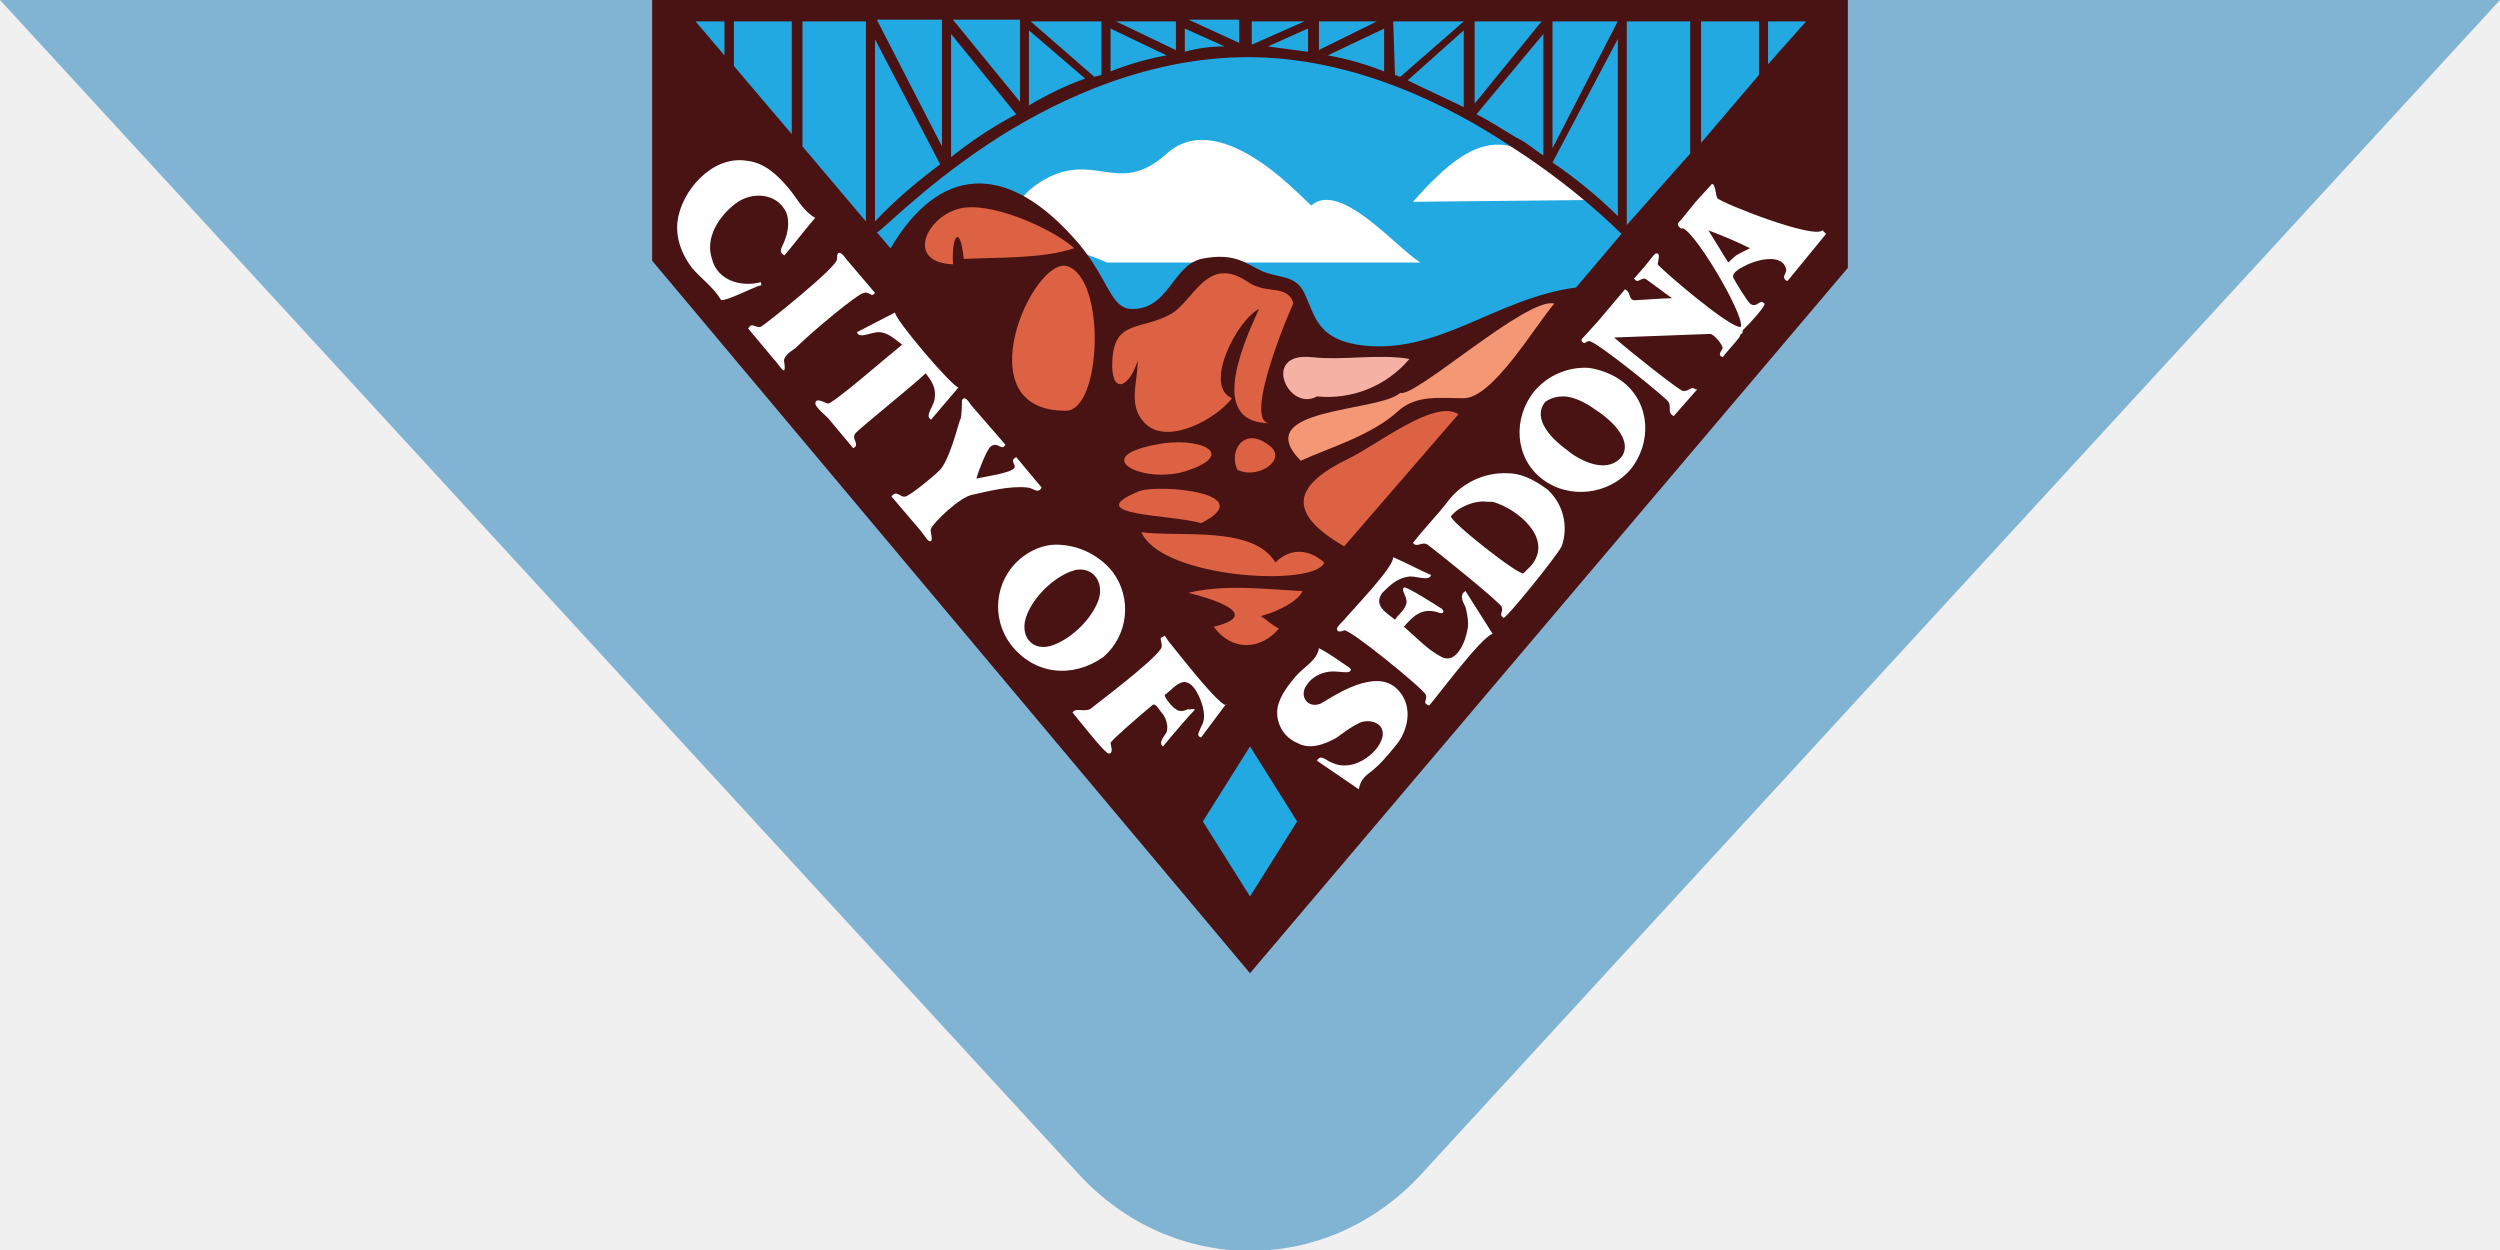
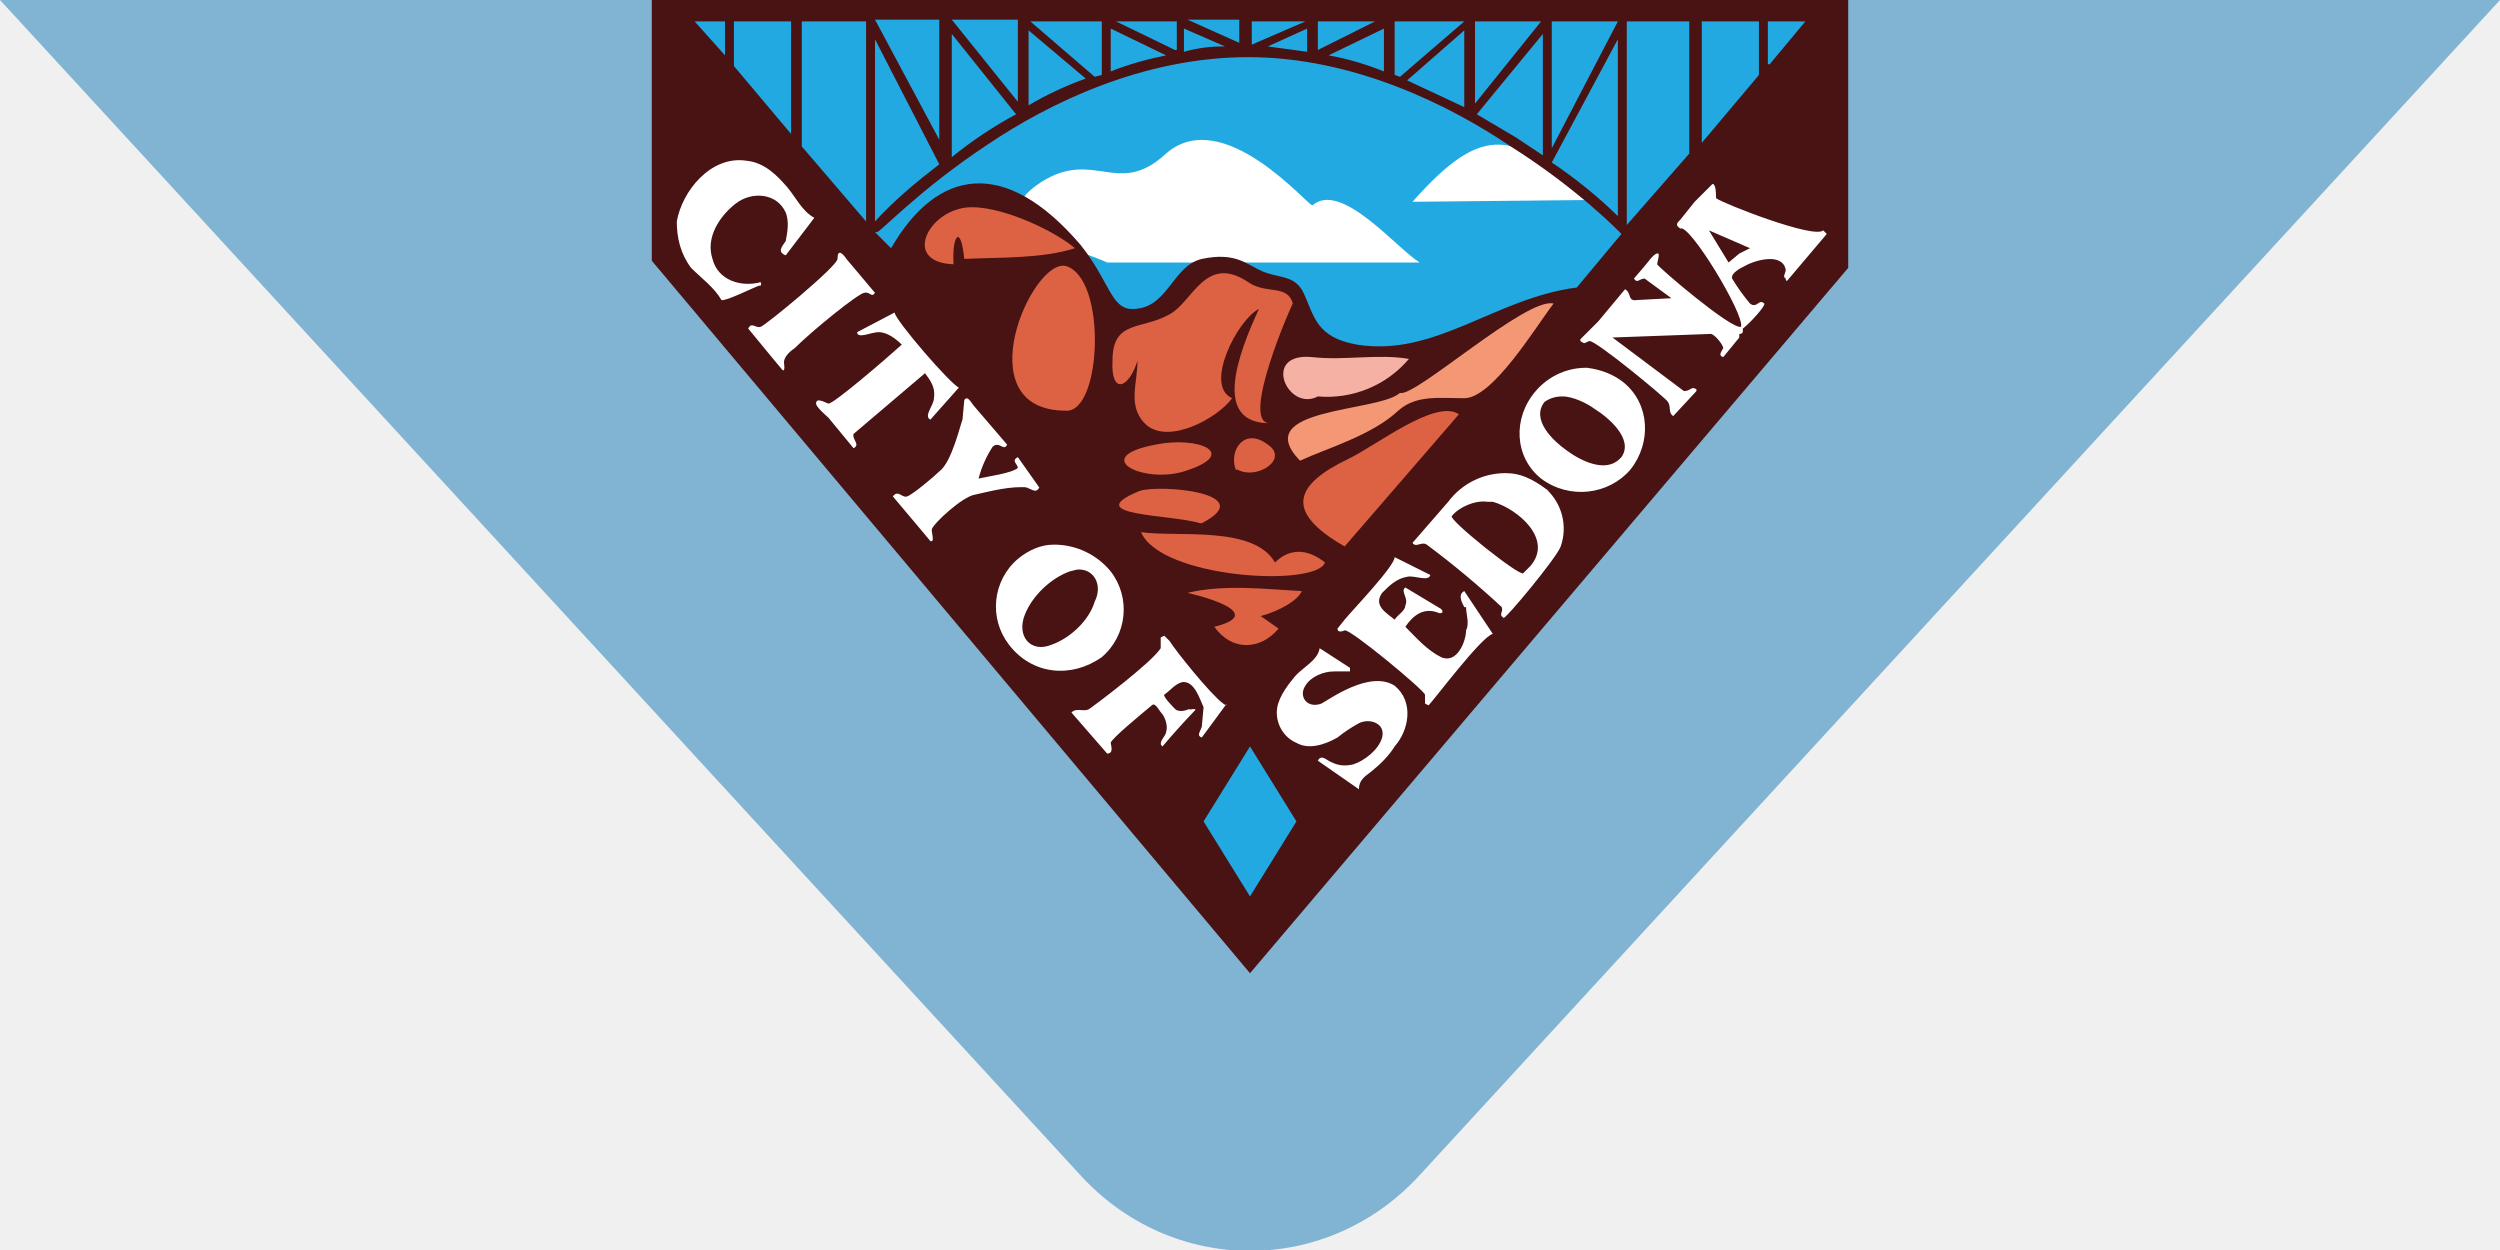
<svg xmlns="http://www.w3.org/2000/svg" width="140" height="70" fill="none">
  <g clip-path="url(#a)">
-     <path fill="#81B3D3" d="M140 0H0l60.36 65.7c5.28 5.8 14 5.8 19.28 0L140 0Z" />
-     <path fill="#23A9E1" d="M37.23.5 69.8 38.4 102.26.7 37.23.5Z" />
-     <path fill="#fff" d="M61.99 14.7h17.55c-1.32-.8-4.47-4.6-6.1-3.2-.1.1-4.96-5.7-8.1-2.9-2.75 2.5-4.06-.3-7.1 1.6-3.66 2.4 2.02 3.7 3.75 4.5Zm27.08-3.5-9.94.1c3.96-4.5 5.68-4 9.94-.1Z" />
-     <path fill="#491213" d="M99.01 3.6V1.2h2.13l-2.13 2.4ZM49.11 13c.1.1 2.43-2.4 6.18-4.9 3.45-2.3 8.72-4.9 14.6-4.9 5.9 0 11.27 2.7 14.72 5 3.75 2.4 6.09 4.8 6.19 4.9l-2.54 3c-4.56.6-7.81 3.9-12.27 3.2-2.24-.4-2.34-1.6-2.95-2.9-.5-1-1.32-.8-2.33-1.2-.91-.4-1.52-1.1-3.45-.7-1.62.4-1.83 2.9-3.96 2.8-1.11-.1-1.21-1.6-2.84-3.6-4.16-4.9-7.95-4.29-10.59.21L49.1 13ZM40.57 1.2v1.9l-1.62-1.9h1.62Zm54.68 0h3.25v3L95.26 8V1.2ZM91.1 12.6V1.2h3.55v7.4l-3.55 4Zm-.5-10.4v9.9a26.33 26.33 0 0 0-3.66-3l3.65-6.9Zm-4.17-.3v6.8c-.5-.3-.9-.7-1.52-1-.7-.4-1.42-.9-2.23-1.3l3.75-4.5Zm-4.46-.2V6c-1.01-.5-2.13-1-3.14-1.5l3.14-2.8Zm.61-.5h3.75l-3.75 4.6V1.2Zm4.36 0h3.65l-3.65 7.1V1.2Zm-8.93 0h3.96l-3.55 3.1c-.1 0-.2-.1-.3-.1l-.1-3Zm-.5.4V4c-1.02-.4-2.03-.7-3.15-.9l3.15-1.5Zm-4.26 0v1.3L71 2.6l2.24-1Zm-6.9 0 2.23 1c-.81 0-1.52.1-2.23.3V1.6Zm-4.16 0 3.14 1.5c-1.11.2-2.13.5-3.14.9V1.6Zm3.65 1.2L62.5 1.2h3.35v1.6Zm3.55-.4-2.84-1.3h2.84v1.3Zm.71-1.2h2.94L70.1 2.5V1.2Zm3.76 0h3.24l-3.24 1.6V1.2ZM61.28 4.3l-3.56-3.1h3.96v3l-.4.1Zm-3.66-2.6 3.15 2.7c-1.12.4-2.13.9-3.15 1.5V1.7Zm-4.36.2 3.65 4.5a22.9 22.9 0 0 0-3.65 2.4V1.9ZM49 2.2l3.65 7c-1.32 1-2.53 2-3.65 3.2V2.2Zm3.75 6L49.1 1.1h3.65v7.1Zm4.37-2.5-3.76-4.6h3.76v4.6ZM44.33 7.5 41.1 3.7V1.2h3.24v6.3Zm.61-6.3h3.55v11.2l-3.55-4.2v-7ZM36.52 0v14.6L70 54.5 103.48 15V0H36.52Z" />
-     <path fill="#23A9E1" d="M67.36 46 70 41.8l2.64 4.2L70 50.2 67.36 46Z" />
-     <path fill="#DC6243" d="M75.28 30.6c-3.45-2-2.64-3.5.2-4.9 1.52-.7 4.87-3.4 6.19-2.5l-6.4 7.4Zm-2.34 2.5c-2.03-.1-4.36-.4-6.39.1 1.22.3 4.26 1.2 1.42 1.9 1.02 1.4 2.64 1.3 3.65.1-.4-.2-.7-.5-1.01-.7 1.11-.3 2.13-.9 2.33-1.4Zm1.22-1.6c-.91-.8-1.93-.8-2.74 0-1.22-2.1-5.48-1.4-7.5-1.7 1.1 2.6 9.73 3.1 10.24 1.7Zm-6.9-2.2c-1.62-.5-6.9-.4-3.45-1.8 1.12-.4 6.8.1 3.45 1.8Zm2.03-3c-.5-1.1.4-2.4 1.72-1.4 1.22.8-.6 2-1.72 1.4Zm-2.94.1c-2.34.7-5.38-.8-1.63-1.5 2.34-.5 4.77.5 1.63 1.5.1 0-.1 0 0 0Zm-2.64-6.2c-.5 1.6-1.52 1.9-1.42 0 .1-2.3 1.62-1.7 3.25-2.6 1.31-.7 2.03-3.4 4.36-1.8 1.01.7 2.23.1 2.53 1.2 0-.1-2.94 6.7-1.31 6.7-3.25 0-1.83-3.8-.61-6.4-1.22.6-3.15 4.3-1.52 5-.82 1.1-3.45 2.6-4.77 1.5-1.12-1-.51-2.3-.51-3.6ZM59.65 23c-5.68 0-1.82-8.6.1-8.1 2.24.7 1.93 8.2-.1 8.1Zm-6.29-8.2c-2.64-.1-1.52-2.6.3-3.1 1.73-.5 5.28 1.1 6.5 2.2-1.83.6-4.16.5-6.19.6-.2-2-.7-1.3-.6.3Z" />
-     <path fill="#F49774" d="M72.84 25.8c-2.94-3 4.36-2.7 5.58-3.8.81.3 7.1-5.4 8.62-5-1.11 1.3-3.45 5.3-5.07 5.3-1.32 0-2.64-.2-3.65.7-1.52 1.4-3.96 2.1-5.48 2.8Z" />
-     <path fill="#F4B1A4" d="M73.75 22.2c-1.62.9-3.14-2.5-.3-2.2 1.83.2 3.75-.2 5.48.1a5.99 5.99 0 0 1-5.18 2.1Z" />
-     <path fill="#fff" d="M51.84 20.9c.3.4.6.8.5 1.4 0 .4-.6 1-.2 1.2l1.53-1.8c-.4-.1-3.55-3.8-3.55-4.2l-2.13 1.1c.1.4.8 0 1.21 0 .51 0 .92.4 1.32.7-1.11.9-3.85 3.3-4.16 3.3-.1 0-.7-.4-.7 0 0 .2.6.7.7.8l1.42 1.7c.4-.2-.1-.5.1-.8.1-.2 3.25-2.7 3.96-3.4Zm-3.45-4.5c.3-.1.4.3.61 0l-1.62-1.9c-.2-.3-.51-.6-.51 0 .1.4-4.06 3.7-4.26 3.8-.3.1-.5-.3-.71.1l1.42 1.7c.2.2.3.4.5.6.2.2.1-.4.1-.4-.1-.3.31-.6.62-.8 1.01-1 3.55-3.1 3.85-3.1Zm-5.78-.6c-1.12.3-2.44-.1-2.74-1.3-.4-1.2.4-2.4 1.32-3.1.91-.7 2.33-.6 2.84.5.2.5.1 1.1-.1 1.6-.1.3-.4.6 0 .8.6-.7 1.11-1.4 1.72-2.1-.7-.4-1.01-1.1-1.52-1.7-.6-.7-1.32-1.4-2.33-1.5-1.93-.3-3.65 1.7-3.86 3.4-.1.9.2 1.8.81 2.6.51.6 1.22 1.1 1.63 1.8.2.1 1.82-.7 2.13-.8.2 0 .1-.1.1-.2-.5.2 0 0 0 0Zm25.87 23.6c-.71-.5-2.64-3-3.05-3.5l-.2-.3-.2.1c-.1.1.1.4 0 .6-.5.8-3.75 3.2-3.96 3.4-.4.2-.8-.1-1.01.2.5.6 1.82 2.3 2.03 2.3.3 0 .1-.5.1-.6.1-.2 1.72-1.6 2.33-2.1.2-.2.4.3.61.5.2.3.3.7.2 1-.1.2-.5.6-.2.8.4-.5 1.52-1.8 1.73-2 .2-.2-.41 0-.3-.1-.21.1-.52.2-.72 0-.1 0-.71-.7-.6-.8.3-.2.6-.6 1-.7.62-.1 1.02 1 1.12 1.4.1.4.1.8-.1 1.1-.1.3-.3.5 0 .6l1.42-1.9c0 .1-.1.1-.2 0-.1 0 .1.1 0 0Zm-9.34-8.9c-.7 0-1.42.3-2.02.8a3.52 3.52 0 0 0-.51 4.8c1.32 1.7 3.45 1.9 5.17.7a3.52 3.52 0 0 0 .51-4.8 4.1 4.1 0 0 0-3.14-1.5Zm1.22 1.4c.92-.1 1.52.8 1.12 1.8-.4 1-1.42 2-2.44 2.4-1.21.5-2.03-.5-1.52-1.7.4-1 1.42-2 2.44-2.4.1 0 .2-.1.4-.1Zm-2.84-4.6c.3 0 .61.4.81 0l-1.42-1.7c-.4.2 0 .4-.1.6-.2.3-1.72.5-2.13.6.1-.4.61-1.7.81-1.8.4-.3.61.3.81-.1l-1.82-2.1c-.2-.2-.4-.7-.61-.4 0 0 0 1-.1 1.1-.1.2-.61 2.4-1.22 2.9-.3.3-1.52 1.3-1.83 1.4-.3.1-.5-.4-.8 0l1.62 1.9c.1.1.4.6.5.6.3.1 0-.6.1-.7.1-.3 1.63-1.8 2.34-1.9.91-.2 2.03-.5 3.04-.4.2 0-.2 0 0 0ZM82.07 34c.1.4.2.9.1 1.3-.1.6-.6 1.9-1.42 1.5-.8-.4-1.42-1.1-2.13-1.7.51-.6 1.02-1.1 1.93-.8.2.1.4 0 .2-.2-.3-.2-2.03-1.3-2.13-1.2-.2.2.3.6.1 1-.1.3-.4.5-.6.8-.51-.4-1.22-.8-.71-1.5.4-.4.8-.8 1.42-.9.4-.1 1.21.3 1.31-.1-.7-.3-1.42-.7-2.13-1 .1.5-2.23 2.9-2.73 3.5-.1.1-.41.4-.41.5 0 .3.4.1.4.1.31-.1 4.47 3.3 4.57 3.6.1.2-.1.4 0 .5 0 0 .1.1.2.1.3-.3 2.95-3.9 3.55-4l-1.52-2.4c-.4.2-.1.7 0 .9Zm-4.06 4.4c-1.31-.9-3.65.8-4.05 1-.71.3-1.22-.4-.81-1 .3-.5.9-.8 1.52-.8.2 0 .91.1.91 0 .1-.1.1-.1 0-.2-.6-.4-1.12-.8-1.72-1.1-.1.7-.92 1.1-1.32 1.6-.51.6-1.02 1.3-1.02 2s.4 1.4 1.12 1.7c.7.4 1.52.1 2.23-.3.4-.3.81-.6 1.22-.8.6-.3 1.52 0 1.32.8-.2.7-.92 1.3-1.63 1.5-.4.1-.8.1-1.21-.1-.3-.1-.61-.5-.82-.1l2.34 1.6c.1-.5.3-.7.7-1 .51-.4.92-.9 1.33-1.4.8-.9 1.11-2.5-.1-3.4Zm17.86-28.1c0 .1 0 .1 0 0l-.91 1-.81 1c-.2.2-.3.3 0 .5.5-.3 3.55 4.8 3.34 5.5-.5.2-4.56-3.3-4.66-3.5 0-.1.2-.7-.1-.6-.1 0-.51.6-.61.7l-.61.7c.2.3.3 0 .6 0 .2.1 1.22.9 1.53 1.1-.51 0-1.73.1-1.93.1-.6.1-.3-.4-.71-.6L89.48 18l-.91 1v.1c.2.2.1.1.4 0 .3-.1 4.36 3.2 4.46 3.4.2.3-.1.6.3.8l1.23-1.4c.1-.1.1-.1 0-.1-.3-.2-.3.1-.71.1-.3-.1-2.95-2.2-3.86-3l5.38-.2c.2 0 .7.6.7.8-.1.2-.3.4 0 .5.31-.4.62-.7.92-1.1l.1-.2c.1 0 .1-.1.1-.2l.1-.1c.31-.3 1.22-1.3 1.12-1.4-.3-.3-.4.3-.81 0-.2-.2-.81-1.2-.91-1.4-.2-.3.4-.6.6-.7.51-.3 2.14-.8 2.34.2 0 .2-.2.4-.1.5 0 0 .1.2.2.1l2.13-2.6-.2-.2c-.5.5-5.58-1.5-5.89-1.8-.1-.2-.1-.8-.3-.8Zm-.2 2.6c.8.3 1.52.6 2.33 1l-.6.3c-.21.1-.41.3-.62.5l-1.11-1.8Zm-6.7 7.7a3.7 3.7 0 0 0-3.04 1.3c-1.22 1.5-1.12 3.7.4 4.9 1.53 1.2 3.76.9 4.97-.5 1.22-1.5 1.12-3.7-.4-4.9-.5-.4-1.22-.7-1.93-.8Zm-1.42 1.6c.6 0 1.32.4 1.73.7.8.5 2.23 1.7 1.52 2.7 0-.1.1-.1-.1.1-.82.8-2.24.1-2.95-.5-.7-.5-2.03-1.7-1.21-2.7.3-.2.6-.3 1.01-.3Zm-3.14 4.3a4 4 0 0 0-3.35 1.6c-.61.8-1.32 1.5-1.93 2.3.2.3.5-.1.81.1.3.2 4.16 3.3 4.16 3.5.1.3-.2.4.1.6.1.1 2.94-3.4 3.25-4 .4-1.1.1-2.4-.81-3.2.1.1.2.1 0 0-.81-.6-1.52-.9-2.23-.9Zm-1.12 1.6h.3c1.42.4 3.45 2.1 2.13 3.6l-.4.4c-.2.2-4.26-3-4.06-3.2.4-.5 1.32-.9 2.03-.8Z" />
+     <path fill="#81B3D3" d="M140 0H0l60.4 65.7c5.2 5.8 14 5.8 19.2 0L140 0Z" />
+     <path fill="#23A9E1" d="m37.2.5 32.6 37.9L102.3.7l-65-.2Z" />
+     <path fill="#fff" d="M62 14.7h17.5c-1.3-.8-4.4-4.6-6-3.2-.2.1-5-5.7-8.2-2.9-2.7 2.5-4-.3-7 1.6-3.7 2.4 2 3.7 3.7 4.5Zm27-3.5-9.9.1c4-4.5 5.7-4 10-.1Z" />
+     <path fill="#491213" d="M99 3.6V1.2h2.1l-2 2.4ZM49.1 13c.1.1 2.4-2.4 6.2-4.9 3.4-2.3 8.7-4.9 14.6-4.9s11.3 2.7 14.7 5c3.8 2.4 6.1 4.8 6.2 4.9l-2.5 3c-4.6.6-7.9 3.9-12.3 3.2-2.3-.4-2.4-1.6-3-2.9-.5-1-1.3-.8-2.3-1.2-.9-.4-1.5-1.1-3.4-.7-1.7.4-1.9 2.9-4 2.8-1.1-.1-1.2-1.6-2.8-3.6-4.2-4.9-8-4.3-10.6.2L49 13ZM40.6 1.2v1.9l-1.7-1.9h1.7Zm54.6 0h3.3v3L95.3 8V1.2Zm-4.1 11.4V1.2h3.5v7.4l-3.5 4Zm-.5-10.4v9.9a26.3 26.3 0 0 0-3.7-3l3.7-6.9Zm-4.2-.3v6.8l-1.5-1-2.2-1.3 3.7-4.5ZM82 1.7V6l-3.2-1.5L82 1.7Zm.6-.5h3.7l-3.7 4.6V1.2Zm4.3 0h3.7l-3.7 7.1V1.2Zm-8.9 0h4l-3.6 3.1-.3-.1v-3Zm-.5.4V4c-1-.4-2-.7-3.1-.9l3.1-1.5Zm-4.3 0v1.3L71 2.6l2.2-1Zm-6.9 0 2.3 1a8 8 0 0 0-2.3.3V1.6Zm-4.1 0 3.1 1.5c-1 .2-2.1.5-3.1.9V1.6Zm3.6 1.2-3.3-1.6h3.4v1.6Zm3.6-.4-2.9-1.3h2.9v1.3Zm.7-1.2h3l-3 1.3V1.2Zm3.8 0H77l-3.2 1.6V1.2ZM61.3 4.3l-3.6-3.1h4v3l-.4.1Zm-3.7-2.6 3.2 2.7c-1.1.4-2.2.9-3.2 1.5V1.7Zm-4.3.2 3.6 4.5a22.9 22.9 0 0 0-3.6 2.4V1.9Zm-4.3.3 3.6 7c-1.3 1-2.5 2-3.6 3.2V2.2Zm3.8 6L49 1.1h3.6v7.1ZM57 5.7l-3.7-4.6H57v4.6ZM44.3 7.5l-3.2-3.8V1.2h3.2v6.3Zm.6-6.3h3.6v11.2l-3.6-4.2v-7ZM36.5 0v14.6L70 54.5 103.5 15V0h-67Z" />
+     <path fill="#23A9E1" d="m67.4 46 2.6-4.2 2.6 4.2-2.6 4.2-2.6-4.2Z" />
+     <path fill="#DC6243" d="M75.3 30.6c-3.5-2-2.7-3.5.2-4.9 1.5-.7 4.9-3.4 6.2-2.5l-6.4 7.4Zm-2.4 2.5c-2-.1-4.3-.4-6.4.1 1.3.3 4.3 1.2 1.5 1.9 1 1.4 2.6 1.3 3.6.1l-1-.7c1.1-.3 2.1-.9 2.3-1.4Zm1.3-1.6c-1-.8-2-.8-2.8 0-1.2-2.1-5.5-1.4-7.5-1.7 1.1 2.6 9.8 3.1 10.3 1.7Zm-7-2.2c-1.6-.5-6.8-.4-3.4-1.8 1.1-.4 6.8.1 3.5 1.8Zm2-3c-.4-1.1.5-2.4 1.8-1.4 1.2.8-.6 2-1.7 1.4Zm-2.9.1c-2.3.7-5.3-.8-1.6-1.5 2.4-.5 4.8.5 1.6 1.5.1 0 0 0 0 0Zm-2.6-6.2c-.5 1.6-1.5 1.9-1.4 0 0-2.3 1.6-1.7 3.2-2.6 1.3-.7 2-3.4 4.4-1.8 1 .7 2.2.1 2.5 1.2 0-.1-3 6.7-1.3 6.7-3.2 0-1.8-3.8-.6-6.4-1.2.6-3.1 4.3-1.5 5-.8 1.1-3.5 2.6-4.8 1.5-1.1-1-.5-2.3-.5-3.6Zm-4 2.8c-5.7 0-1.9-8.6 0-8.1 2.3.7 2 8.2 0 8.1Zm-6.3-8.2c-2.7-.1-1.6-2.6.3-3.1 1.7-.5 5.2 1.1 6.5 2.2-1.9.6-4.2.5-6.2.6-.2-2-.7-1.3-.6.3Z" />
+     <path fill="#F49774" d="M72.8 25.8c-2.9-3 4.4-2.7 5.6-3.8.8.3 7.1-5.4 8.6-5-1 1.3-3.4 5.3-5 5.3-1.4 0-2.7-.2-3.7.7-1.5 1.4-4 2.1-5.5 2.8Z" />
+     <path fill="#F4B1A4" d="M73.8 22.2c-1.7.9-3.2-2.5-.3-2.2 1.8.2 3.7-.2 5.4.1a6 6 0 0 1-5.1 2.1Z" />
+     <path fill="#fff" d="M51.8 20.9c.3.4.6.8.5 1.4 0 .4-.6 1-.2 1.2l1.6-1.8c-.4-.1-3.6-3.8-3.6-4.2L48 18.6c0 .4.8 0 1.2 0 .5 0 1 .4 1.3.7-1 .9-3.8 3.3-4.1 3.3-.1 0-.7-.4-.7 0 0 .2.6.7.7.8l1.4 1.7c.4-.2-.1-.5 0-.8l4-3.4Zm-3.4-4.5c.3-.1.4.3.6 0l-1.6-1.9c-.2-.3-.5-.6-.5 0 0 .4-4 3.7-4.3 3.8-.3.1-.5-.3-.7.1l1.4 1.7.5.6c.2.2.1-.4.1-.4 0-.3.3-.6.6-.8 1-1 3.6-3.1 3.9-3.1Zm-5.8-.6c-1.1.3-2.4-.1-2.7-1.3-.4-1.2.4-2.4 1.3-3.1.9-.7 2.3-.6 2.8.5.2.5.1 1.1 0 1.6-.2.3-.5.6 0 .8l1.6-2.1c-.7-.4-1-1.1-1.5-1.7-.6-.7-1.3-1.4-2.3-1.5-2-.3-3.6 1.7-3.9 3.4 0 .9.2 1.8.8 2.6.6.6 1.3 1.1 1.7 1.8.2.1 1.8-.7 2.1-.8.2 0 .1-.1.1-.2-.5.2 0 0 0 0Zm25.9 23.6c-.7-.5-2.7-3-3-3.5l-.3-.3-.2.1v.6c-.5.8-3.7 3.2-4 3.4-.3.2-.7-.1-1 .2l2 2.3c.4 0 .2-.5.2-.6 0-.2 1.7-1.6 2.3-2.1.2-.2.4.3.6.5.2.3.3.7.2 1 0 .2-.5.6-.2.8a44 44 0 0 1 1.8-2c.2-.2-.4 0-.3-.1-.2.1-.6.2-.8 0 0 0-.7-.7-.6-.8.3-.2.6-.6 1-.7.7-.1 1 1 1.2 1.4l-.1 1.1c-.1.3-.3.5 0 .6l1.4-1.9c0 .1-.1.1-.2 0-.1 0 0 .1 0 0ZM59 30.5c-.7 0-1.4.3-2 .8a3.5 3.5 0 0 0-.5 4.8c1.3 1.7 3.5 1.9 5.2.7a3.5 3.5 0 0 0 .5-4.8 4.1 4.1 0 0 0-3.1-1.5Zm1.3 1.4c.9-.1 1.5.8 1 1.8-.3 1-1.3 2-2.4 2.4-1.2.5-2-.5-1.5-1.7.4-1 1.4-2 2.5-2.4l.4-.1Zm-2.9-4.6c.3 0 .6.4.8 0L57 25.6c-.4.2 0 .4 0 .6-.3.3-1.8.5-2.2.6a6 6 0 0 1 .8-1.8c.4-.3.6.3.8-.1l-1.8-2.1c-.2-.2-.4-.7-.6-.4l-.1 1.1c-.1.2-.6 2.4-1.3 2.9-.3.3-1.5 1.3-1.8 1.4-.3.1-.5-.4-.8 0l1.6 1.9.5.6c.3.1 0-.6.1-.7.1-.3 1.7-1.8 2.4-1.9.9-.2 2-.5 3-.4.2 0-.2 0 0 0ZM82.1 34c0 .4.2.9 0 1.3 0 .6-.5 1.9-1.4 1.5-.8-.4-1.4-1.1-2-1.7.4-.6 1-1.1 1.8-.8.2.1.4 0 .2-.2l-2-1.2c-.3.2.2.6 0 1 0 .3-.4.5-.6.8-.5-.4-1.2-.8-.7-1.5.4-.4.8-.8 1.4-.9.4-.1 1.2.3 1.3-.1l-2-1c0 .5-2.3 2.9-2.8 3.5l-.4.5c0 .3.4.1.4.1.3-.1 4.4 3.3 4.5 3.6v.5l.2.1c.3-.3 3-3.9 3.6-4L82 33.1c-.4.2-.1.7 0 .9Zm-4 4.4c-1.4-.9-3.7.8-4.1 1-.8.3-1.3-.4-.9-1 .3-.5 1-.8 1.6-.8h.9v-.2l-1.7-1.1c-.1.7-1 1.1-1.4 1.6-.5.6-1 1.3-1 2s.4 1.4 1.1 1.7c.7.4 1.6.1 2.3-.3a8 8 0 0 1 1.2-.8c.6-.3 1.5 0 1.3.8-.2.7-1 1.3-1.6 1.5-.4.1-.8.1-1.2-.1-.3-.1-.6-.5-.8-.1l2.3 1.6c0-.5.3-.7.7-1 .5-.4 1-.9 1.3-1.4.8-.9 1.1-2.5 0-3.4Zm17.8-28.1c0 .1 0 .1 0 0l-1 1-.8 1c-.2.2-.3.3 0 .5.5-.3 3.6 4.8 3.4 5.5-.5.2-4.6-3.3-4.7-3.5 0-.1.2-.7 0-.6-.2 0-.6.6-.7.7l-.6.7c.2.3.3 0 .6 0l1.5 1.1-1.9.1c-.6.1-.3-.4-.7-.6L89.5 18l-1 1v.1c.3.2.2.1.5 0s4.3 3.2 4.4 3.4c.2.3 0 .6.3.8l1.3-1.4v-.1c-.3-.2-.3.1-.7.1l-4-3 5.5-.2c.2 0 .7.6.7.8-.1.2-.3.4 0 .5l.9-1.1v-.2c.2 0 .2-.1.2-.2v-.1c.4-.3 1.3-1.3 1.2-1.4-.3-.3-.4.3-.8 0a11 11 0 0 1-1-1.4c-.1-.3.5-.6.7-.7.5-.3 2.1-.8 2.3.2 0 .2-.2.4 0 .5 0 0 0 .2.1.1l2.2-2.6-.2-.2c-.5.5-5.6-1.5-6-1.8 0-.2 0-.8-.2-.8Zm-.2 2.6 2.3 1-.6.3-.6.5-1.1-1.8ZM89 20.6a3.7 3.7 0 0 0-3 1.3c-1.3 1.5-1.2 3.7.3 4.9 1.6 1.2 3.8.9 5-.5 1.2-1.5 1.1-3.7-.4-4.9-.5-.4-1.2-.7-2-.8Zm-1.5 1.6c.6 0 1.4.4 1.8.7.8.5 2.2 1.7 1.5 2.7l-.1.1c-.8.8-2.2.1-3-.5-.7-.5-2-1.7-1.2-2.7.3-.2.6-.3 1-.3Zm-3 4.3a4 4 0 0 0-3.4 1.6l-2 2.3c.2.3.5-.1.8.1a51 51 0 0 1 4.2 3.5c.1.3-.2.4.1.6.1.1 3-3.4 3.2-4a3 3 0 0 0-.8-3.2c.1.1.2.1 0 0-.8-.6-1.5-.9-2.2-.9Zm-1.2 1.6h.3c1.4.4 3.4 2.1 2.1 3.6l-.4.4c-.2.2-4.2-3-4-3.2.4-.5 1.3-.9 2-.8Z" />
  </g>
  <defs>
    <clipPath id="a">
      <path fill="#fff" d="M0 0h140v70H0z" />
    </clipPath>
  </defs>
</svg>
